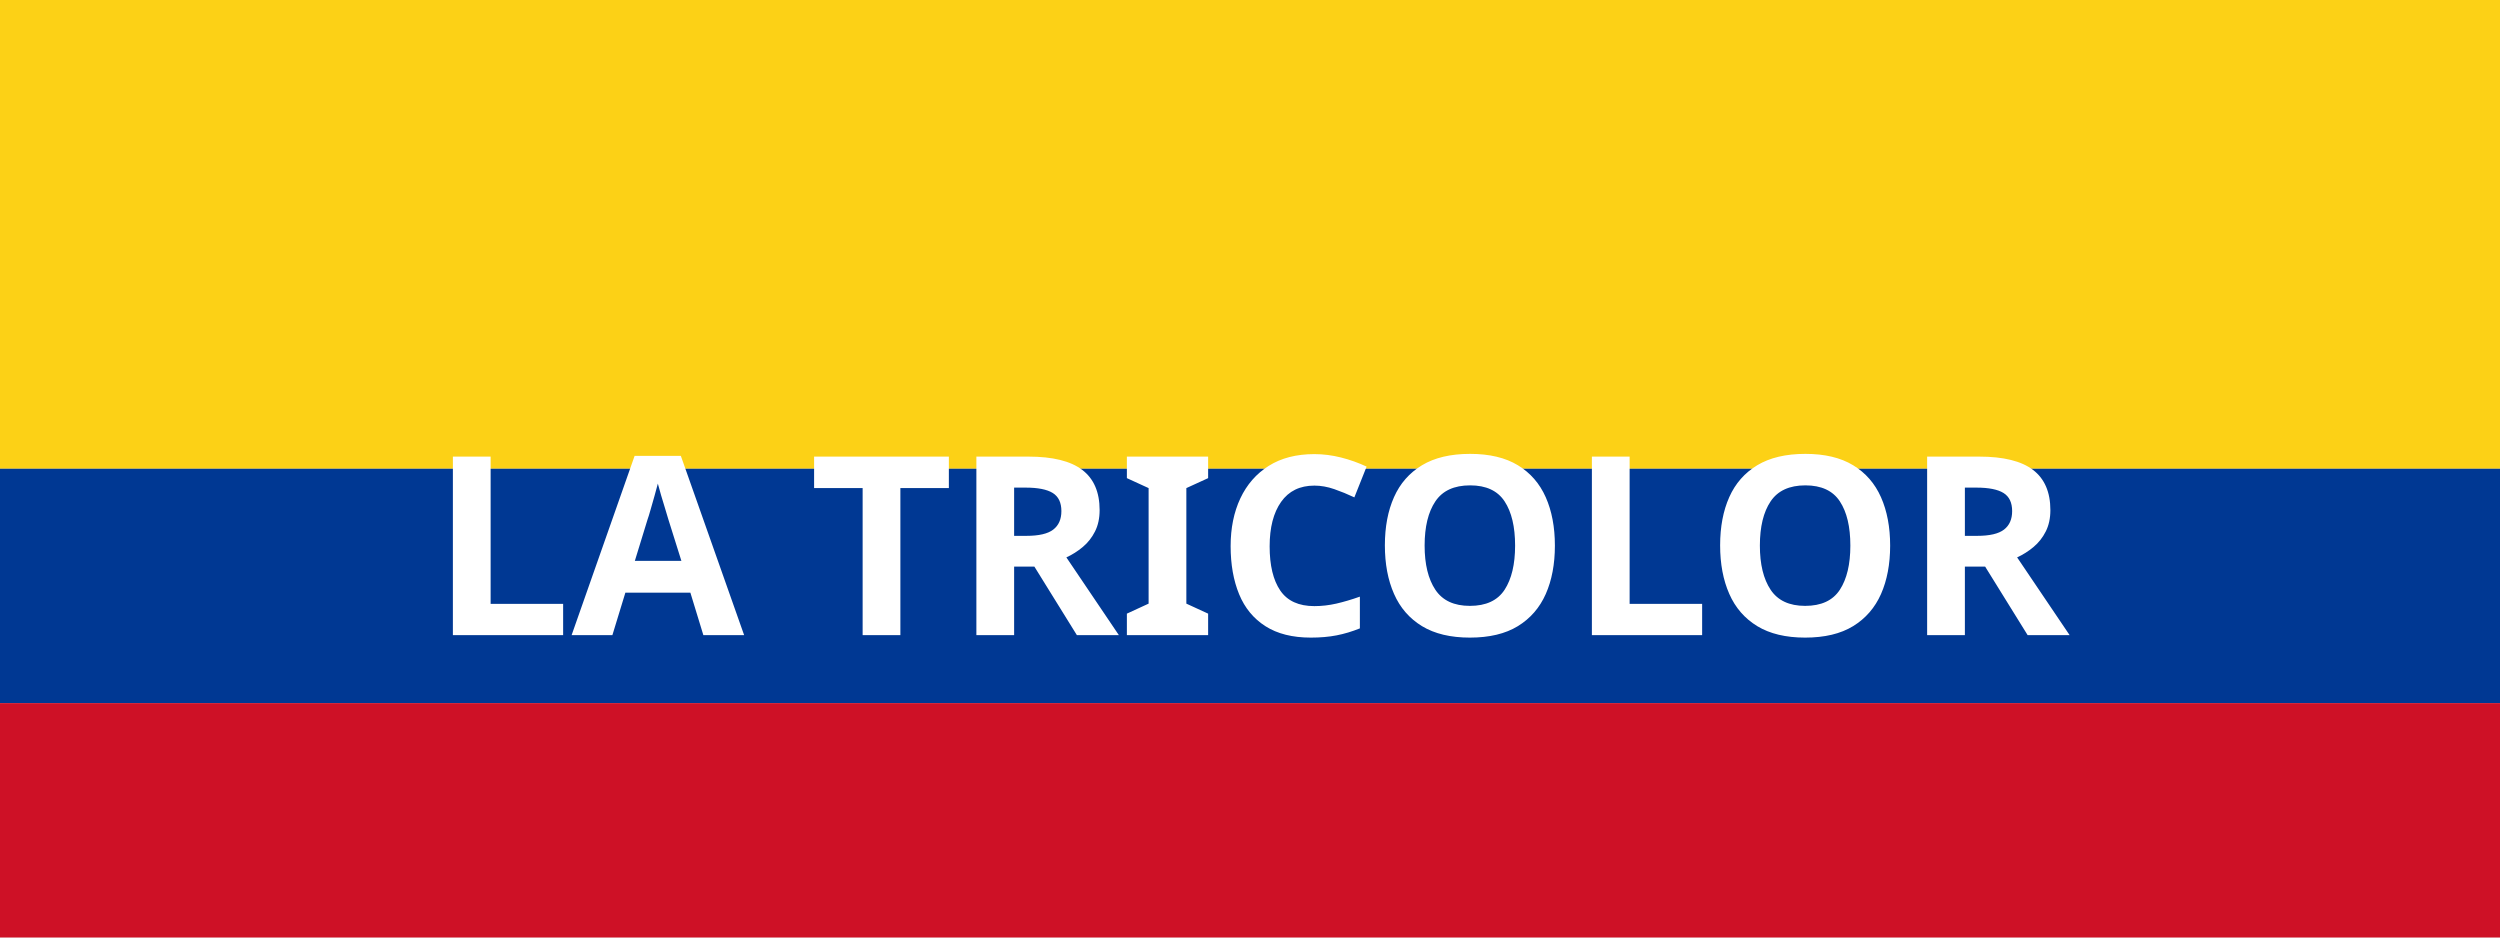
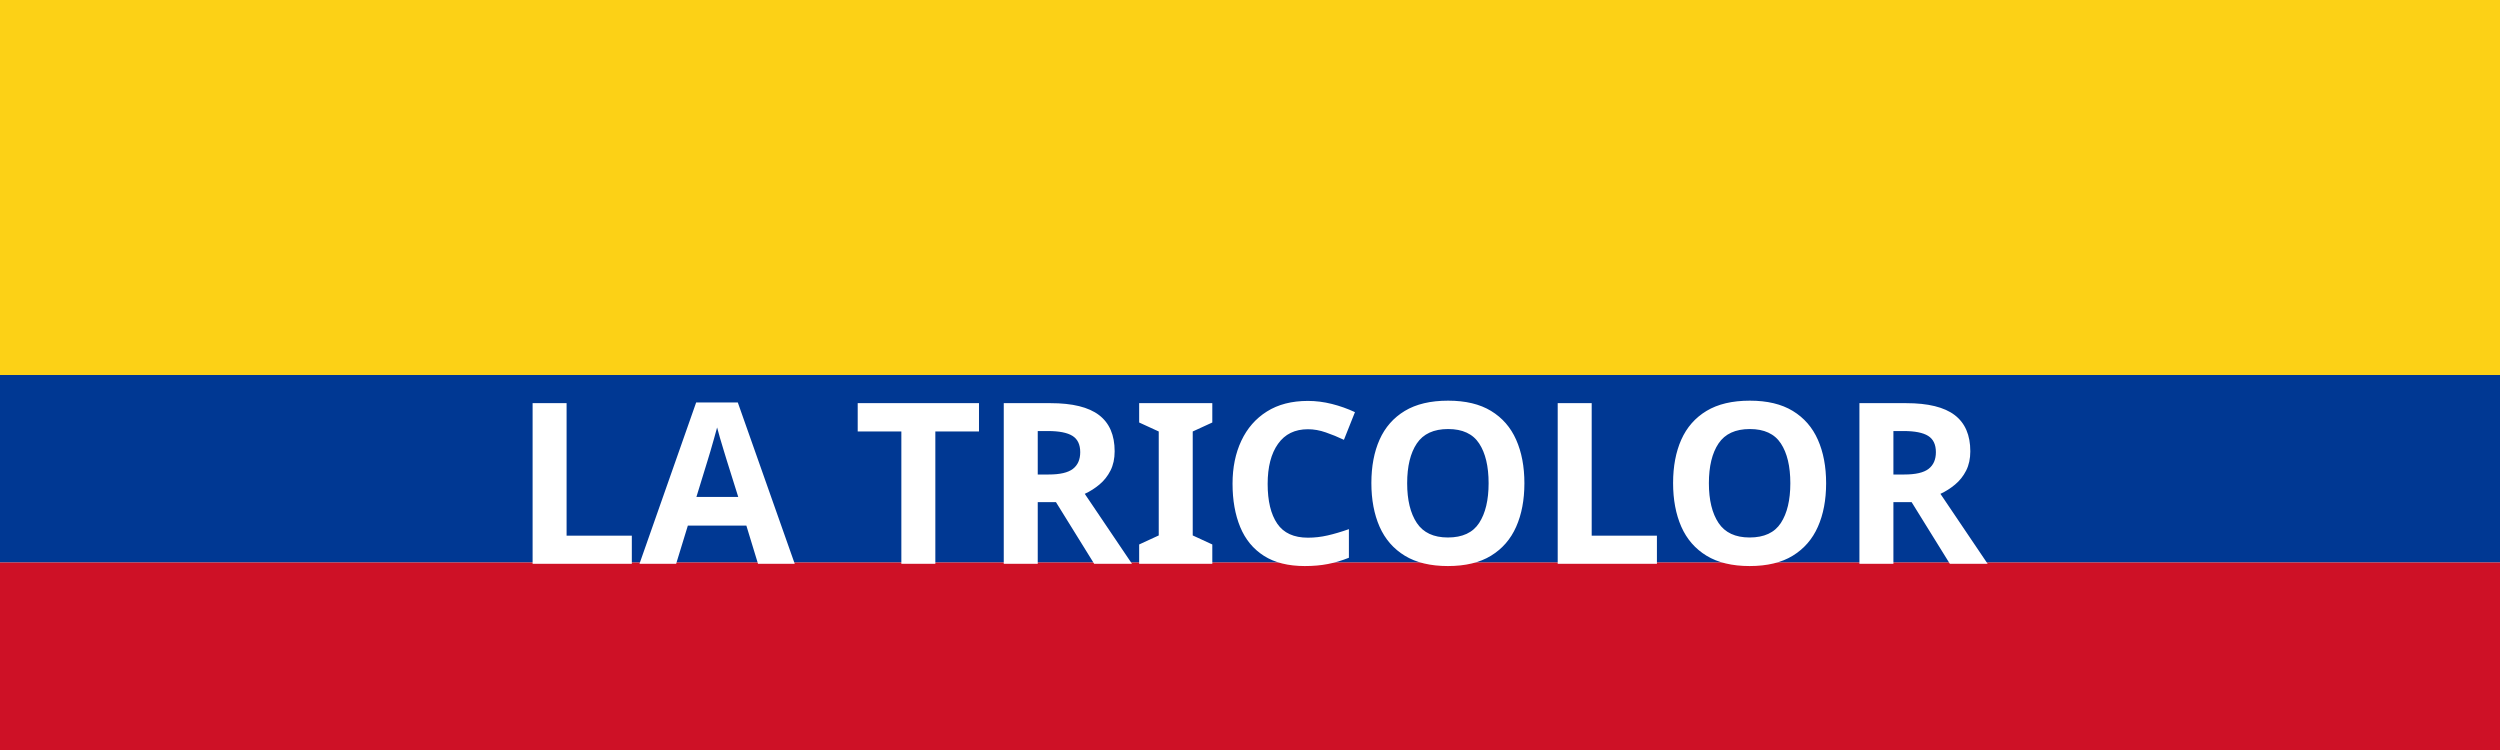
- <svg xmlns="http://www.w3.org/2000/svg" viewBox="0 0 800 300" width="800" height="300">
-   <rect x="0" y="0" width="800" height="150" fill="#FCD116" />
-   <rect x="0" y="150" width="800" height="75" fill="#003893" />
-   <rect x="0" y="225" width="800" height="75" fill="#CE1126" />
-   <text x="400" y="175" text-anchor="middle" dominant-baseline="middle" font-family="Arial Black, Impact, sans-serif" font-size="80" font-weight="900" fill="white">LA TRICOLOR</text>
+ <svg xmlns="http://www.w3.org/2000/svg" viewBox="0 0 800 240" width="800" height="240">
+   <rect x="0" y="0" width="800" height="120" fill="#FCD116" />
+   <rect x="0" y="120" width="800" height="60" fill="#003893" />
+   <rect x="0" y="180" width="800" height="60" fill="#CE1126" />
+   <text x="400" y="155" text-anchor="middle" dominant-baseline="middle" font-family="Arial Black, Impact, sans-serif" font-size="72" font-weight="900" fill="white">LA TRICOLOR</text>
</svg>
